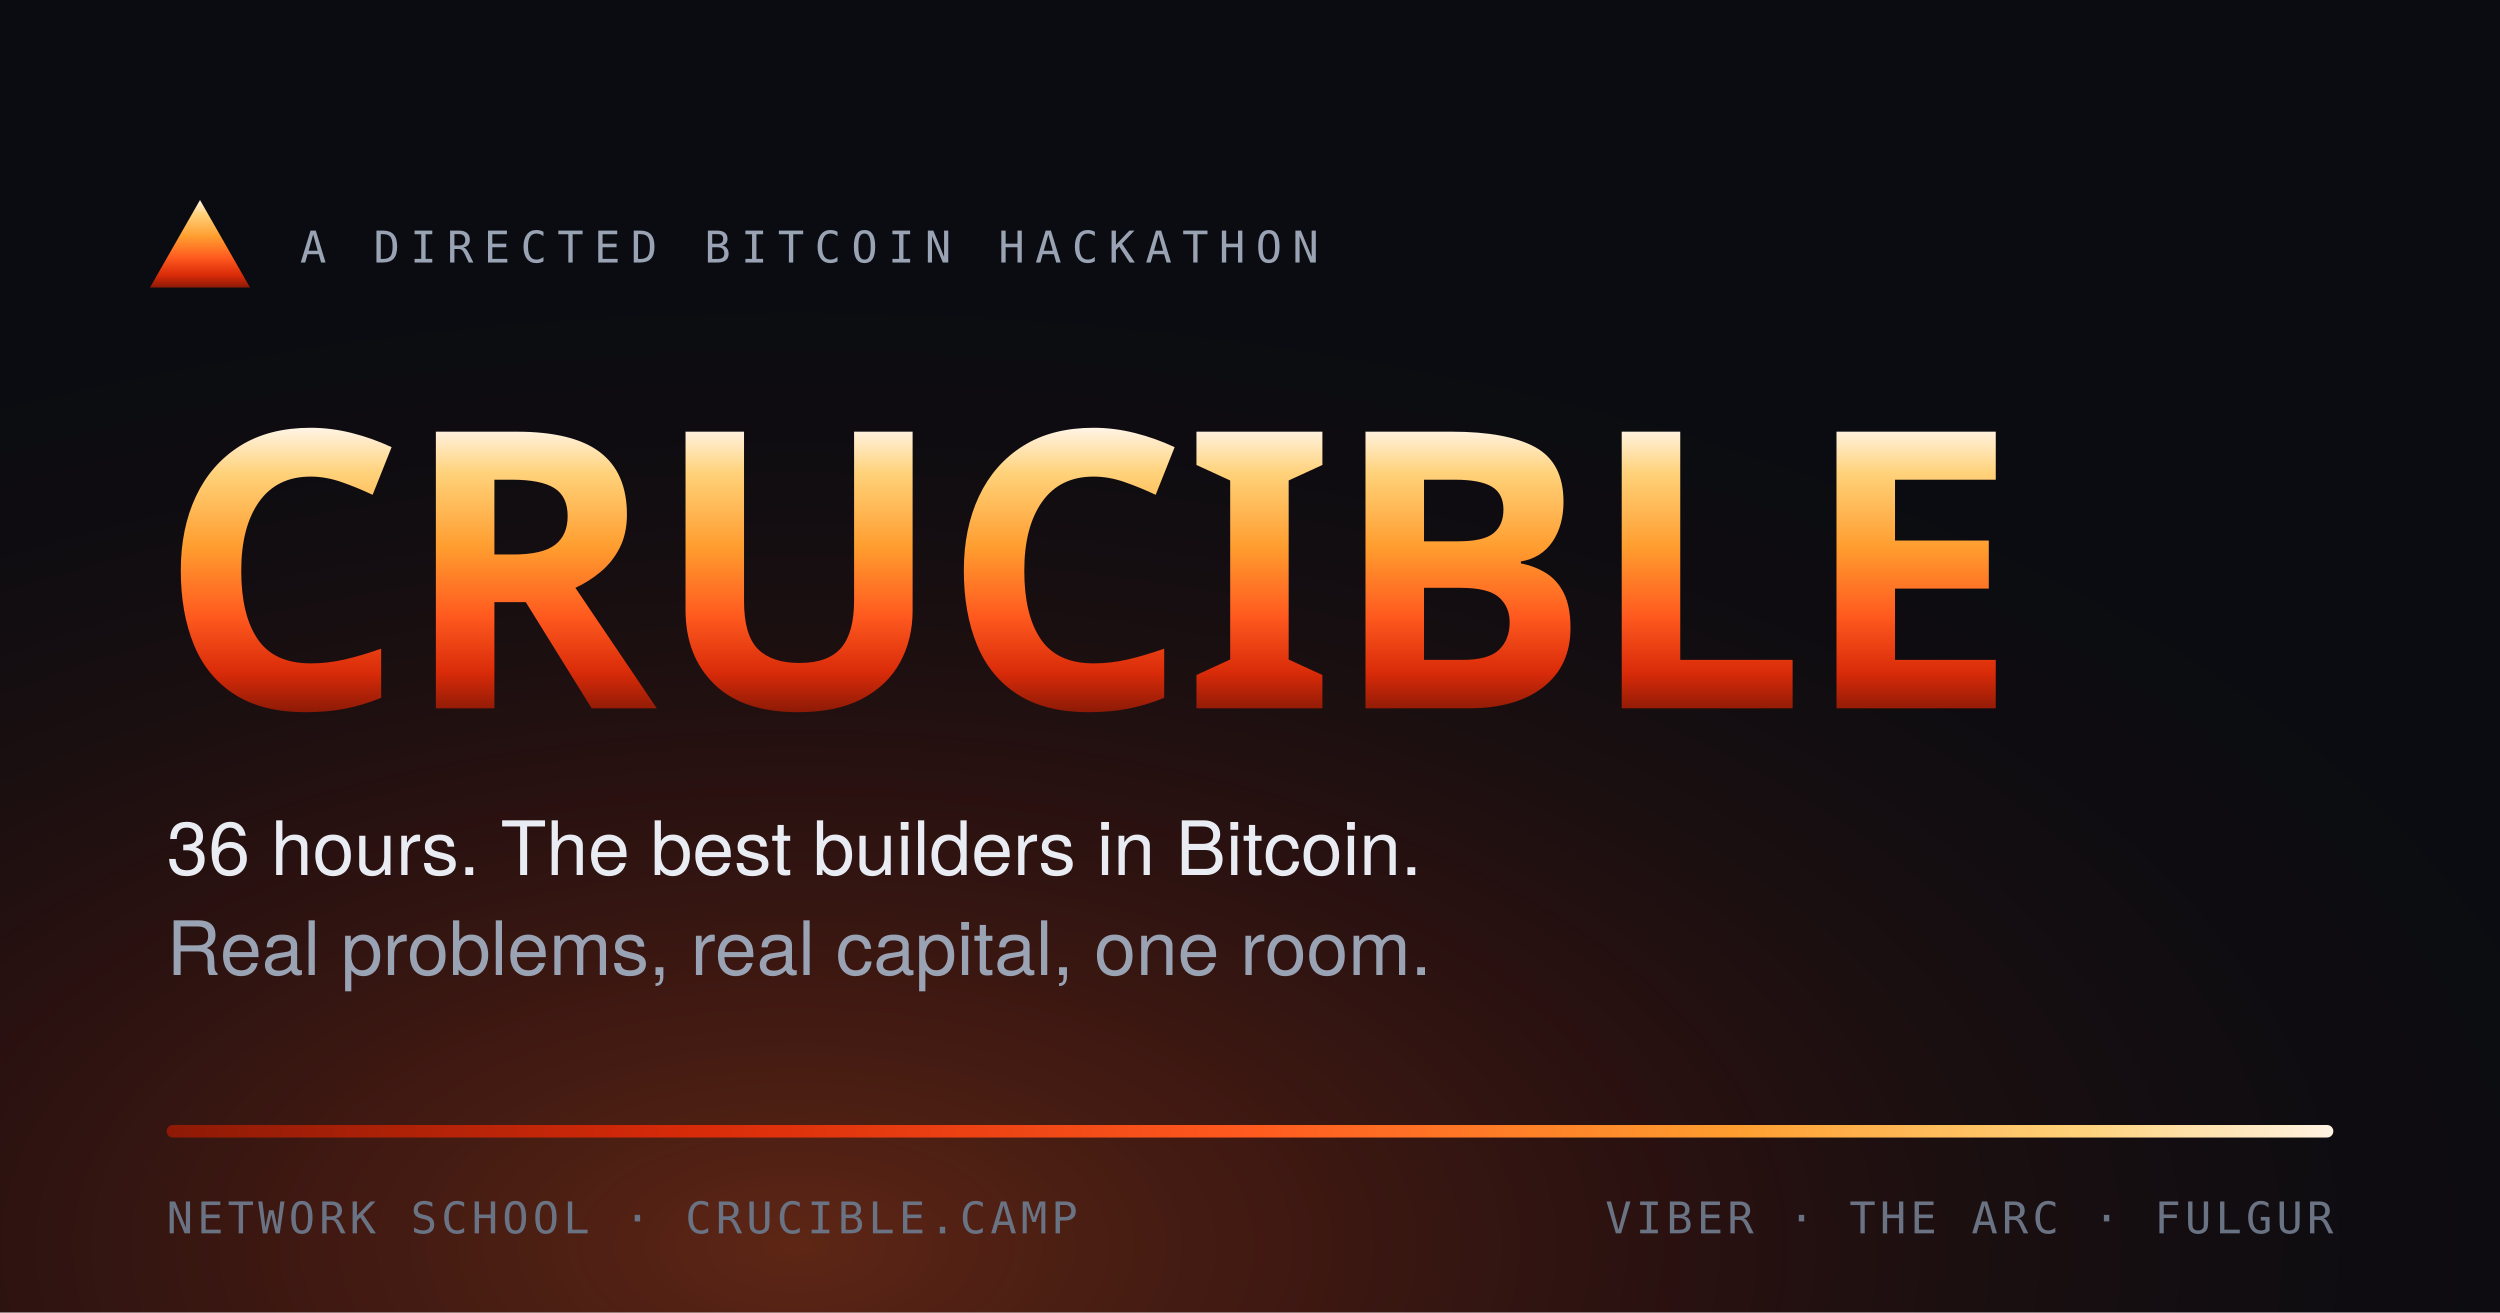
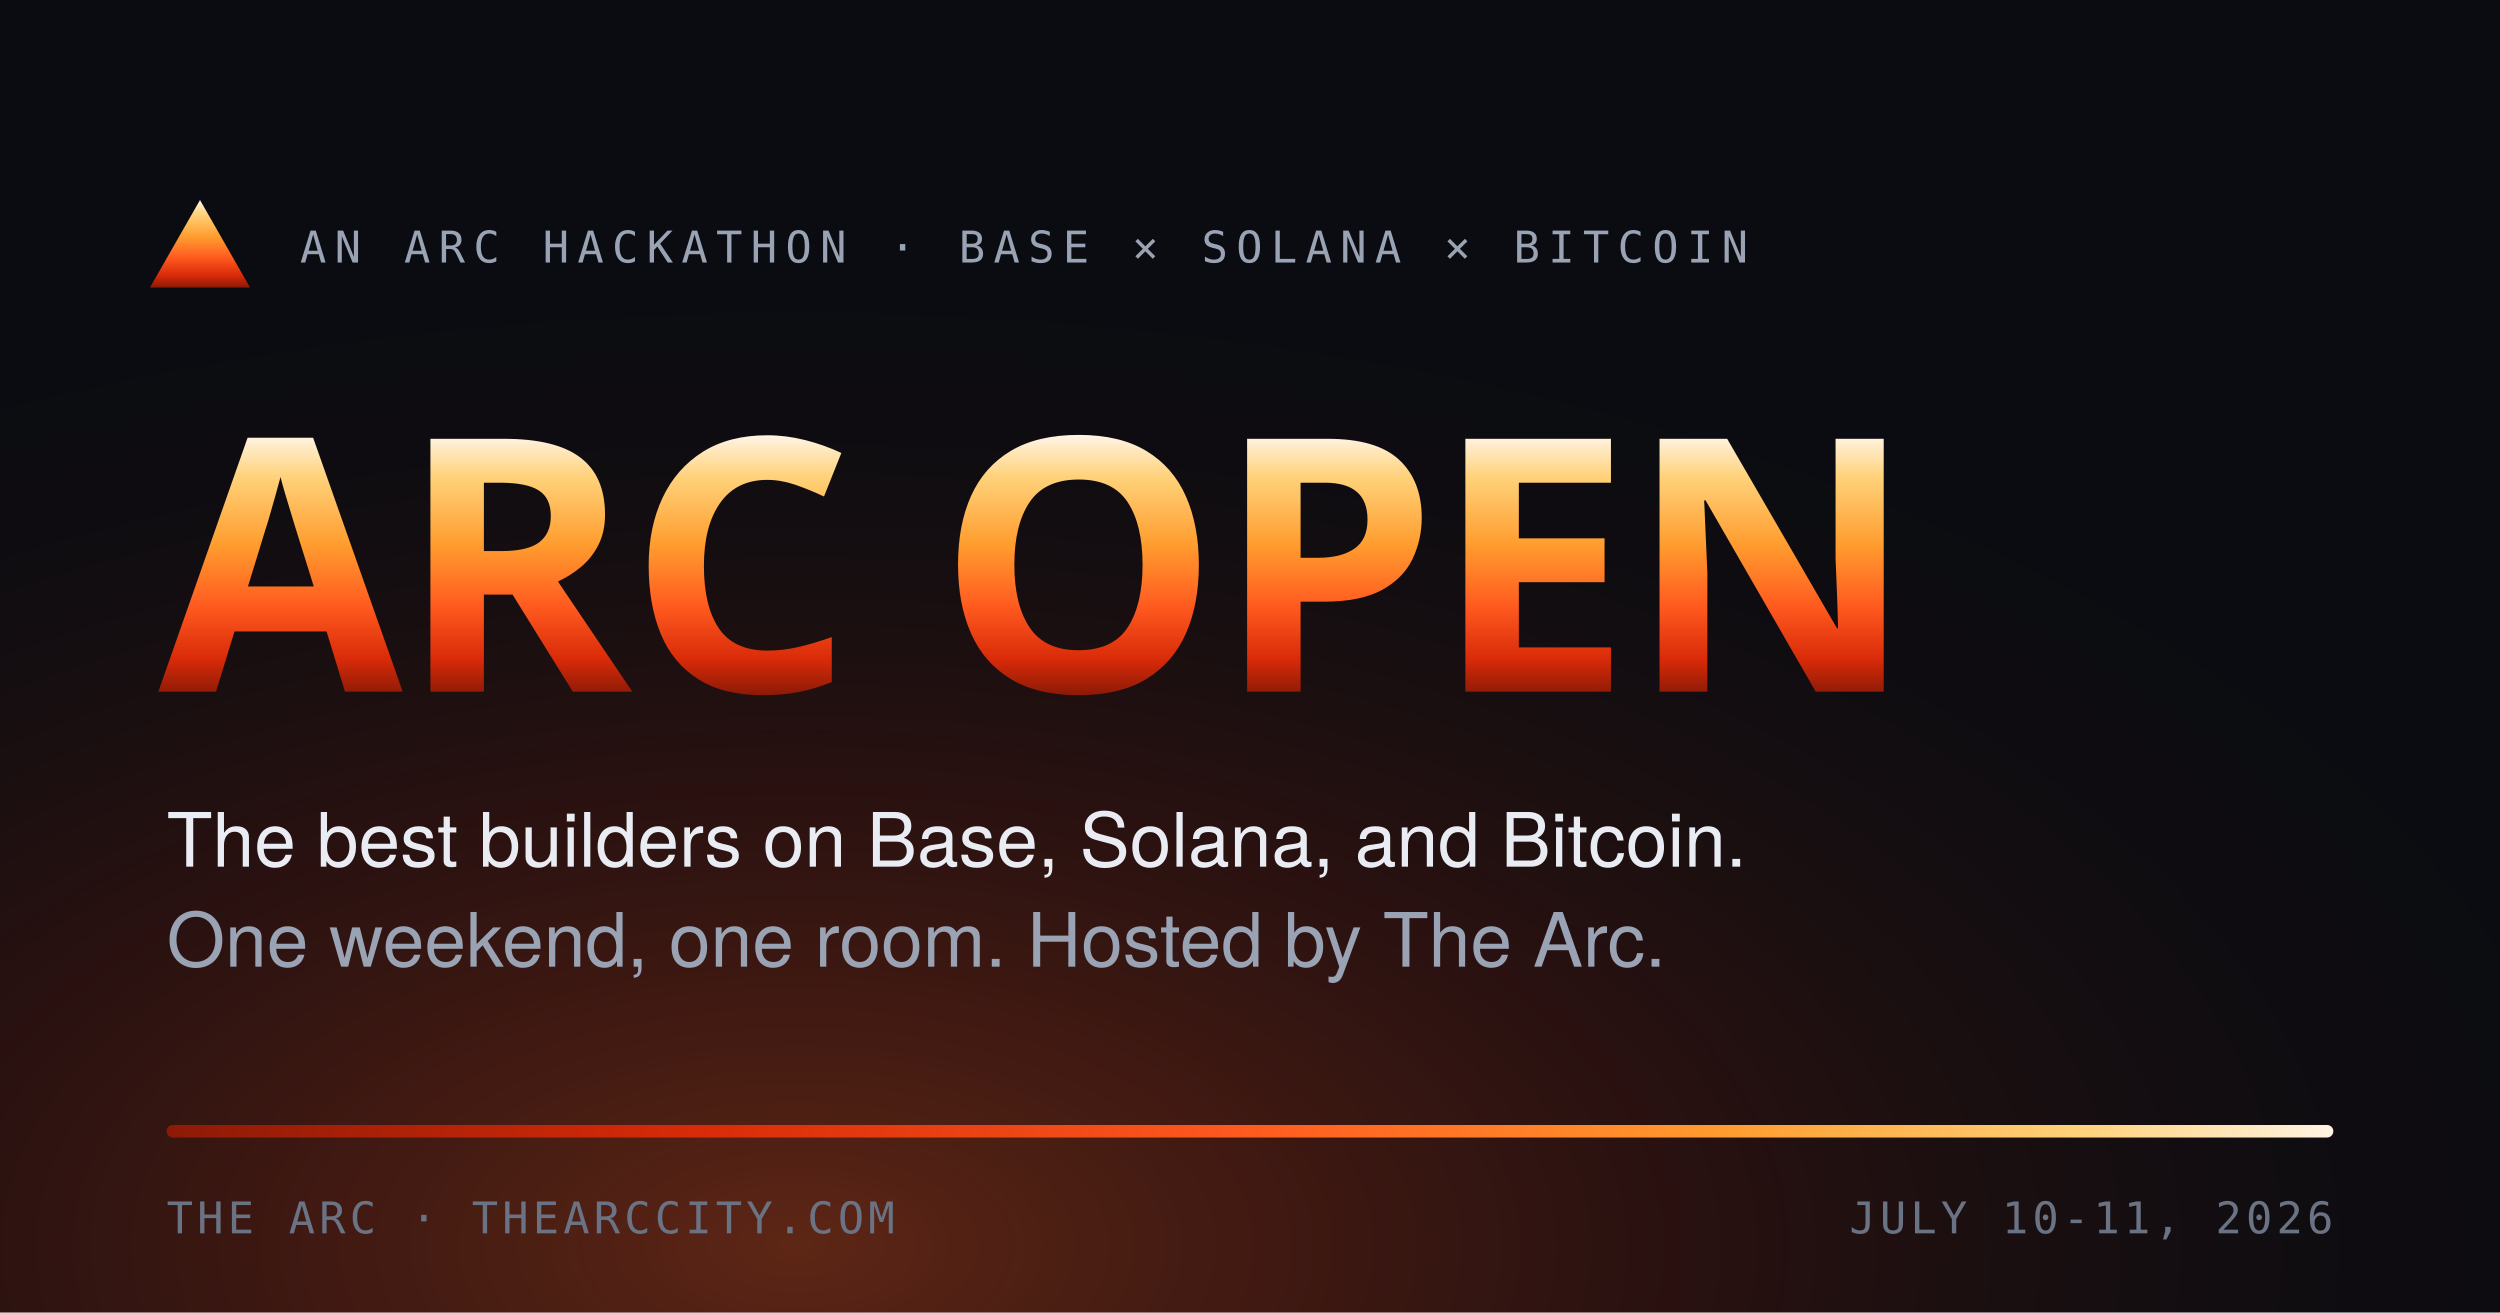
- <svg xmlns="http://www.w3.org/2000/svg" width="1200" height="630" viewBox="0 0 1200 630" role="img" aria-label="CRUCIBLE, a Bitcoin hackathon at Network School">
+ <svg xmlns="http://www.w3.org/2000/svg" width="1200" height="630" viewBox="0 0 1200 630" role="img" aria-label="Arc Open, a Base, Solana and Bitcoin hackathon by The Arc">
  <defs>
    <linearGradient id="heat" x1="0" y1="0" x2="0" y2="1">
      <stop offset="0" stop-color="#fff4e6" />
      <stop offset="0.16" stop-color="#ffd27a" />
      <stop offset="0.42" stop-color="#ff9d2f" />
      <stop offset="0.66" stop-color="#ff5a1f" />
      <stop offset="0.86" stop-color="#d92b09" />
      <stop offset="1" stop-color="#8c1a06" />
    </linearGradient>
    <linearGradient id="heatbar" x1="0" y1="0" x2="1" y2="0">
      <stop offset="0" stop-color="#8c1a06" />
      <stop offset="0.25" stop-color="#d92b09" />
      <stop offset="0.5" stop-color="#ff5a1f" />
      <stop offset="0.72" stop-color="#ff9d2f" />
      <stop offset="0.88" stop-color="#ffd27a" />
      <stop offset="1" stop-color="#fff4e6" />
    </linearGradient>
    <radialGradient id="glow" cx="0.32" cy="0.95" r="0.8">
      <stop offset="0" stop-color="#ff5a1f" stop-opacity="0.34" />
      <stop offset="0.5" stop-color="#d92b09" stop-opacity="0.12" />
      <stop offset="1" stop-color="#0a0c11" stop-opacity="0" />
    </radialGradient>
  </defs>
  <rect width="1200" height="630" fill="#0a0c11" />
  <rect width="1200" height="630" fill="url(#glow)" />
  <g transform="translate(80 96)">
    <path d="M16 0 L40 42 H-8 Z" fill="url(#heat)" />
-     <text x="64" y="30" font-family="'IBM Plex Mono', monospace" font-size="21" letter-spacing="5" fill="#9aa3b4">A DIRECTED BITCOIN HACKATHON</text>
+     <text x="64" y="30" font-family="'IBM Plex Mono', monospace" font-size="21" letter-spacing="4" fill="#9aa3b4">AN ARC HACKATHON · BASE × SOLANA × BITCOIN</text>
  </g>
-   <text x="76" y="340" font-family="'Archivo Expanded','Archivo Black','Arial Black',sans-serif" font-weight="900" font-size="186" letter-spacing="-2" fill="url(#heat)">CRUCIBLE</text>
-   <text x="80" y="420" font-family="'Archivo','Helvetica Neue',sans-serif" font-weight="500" font-size="36" fill="#e9ecf2">36 hours. The best builders in Bitcoin.</text>
-   <text x="80" y="468" font-family="'Archivo','Helvetica Neue',sans-serif" font-weight="500" font-size="36" fill="#9aa3b4">Real problems, real capital, one room.</text>
+   <text x="76" y="332" font-family="'Archivo Expanded','Archivo Black','Arial Black',sans-serif" font-weight="900" font-size="170" letter-spacing="-2" fill="url(#heat)">ARC OPEN</text>
+   <text x="80" y="416" font-family="'Archivo','Helvetica Neue',sans-serif" font-weight="500" font-size="36" fill="#e9ecf2">The best builders on Base, Solana, and Bitcoin.</text>
+   <text x="80" y="464" font-family="'Archivo','Helvetica Neue',sans-serif" font-weight="500" font-size="36" fill="#9aa3b4">One weekend, one room. Hosted by The Arc.</text>
  <rect x="80" y="540" width="1040" height="6" rx="3" fill="url(#heatbar)" />
-   <text x="80" y="592" font-family="'IBM Plex Mono', monospace" font-size="21" letter-spacing="2" fill="#6a7384">NETWORK SCHOOL · CRUCIBLE.CAMP</text>
-   <text x="1120" y="592" text-anchor="end" font-family="'IBM Plex Mono', monospace" font-size="21" letter-spacing="2" fill="#6a7384">VIBER · THE ARC · FULGUR</text>
+   <text x="80" y="592" font-family="'IBM Plex Mono', monospace" font-size="21" letter-spacing="2" fill="#6a7384">THE ARC · THEARCCITY.COM</text>
+   <text x="1120" y="592" text-anchor="end" font-family="'IBM Plex Mono', monospace" font-size="21" letter-spacing="2" fill="#6a7384">JULY 10-11, 2026</text>
</svg>
